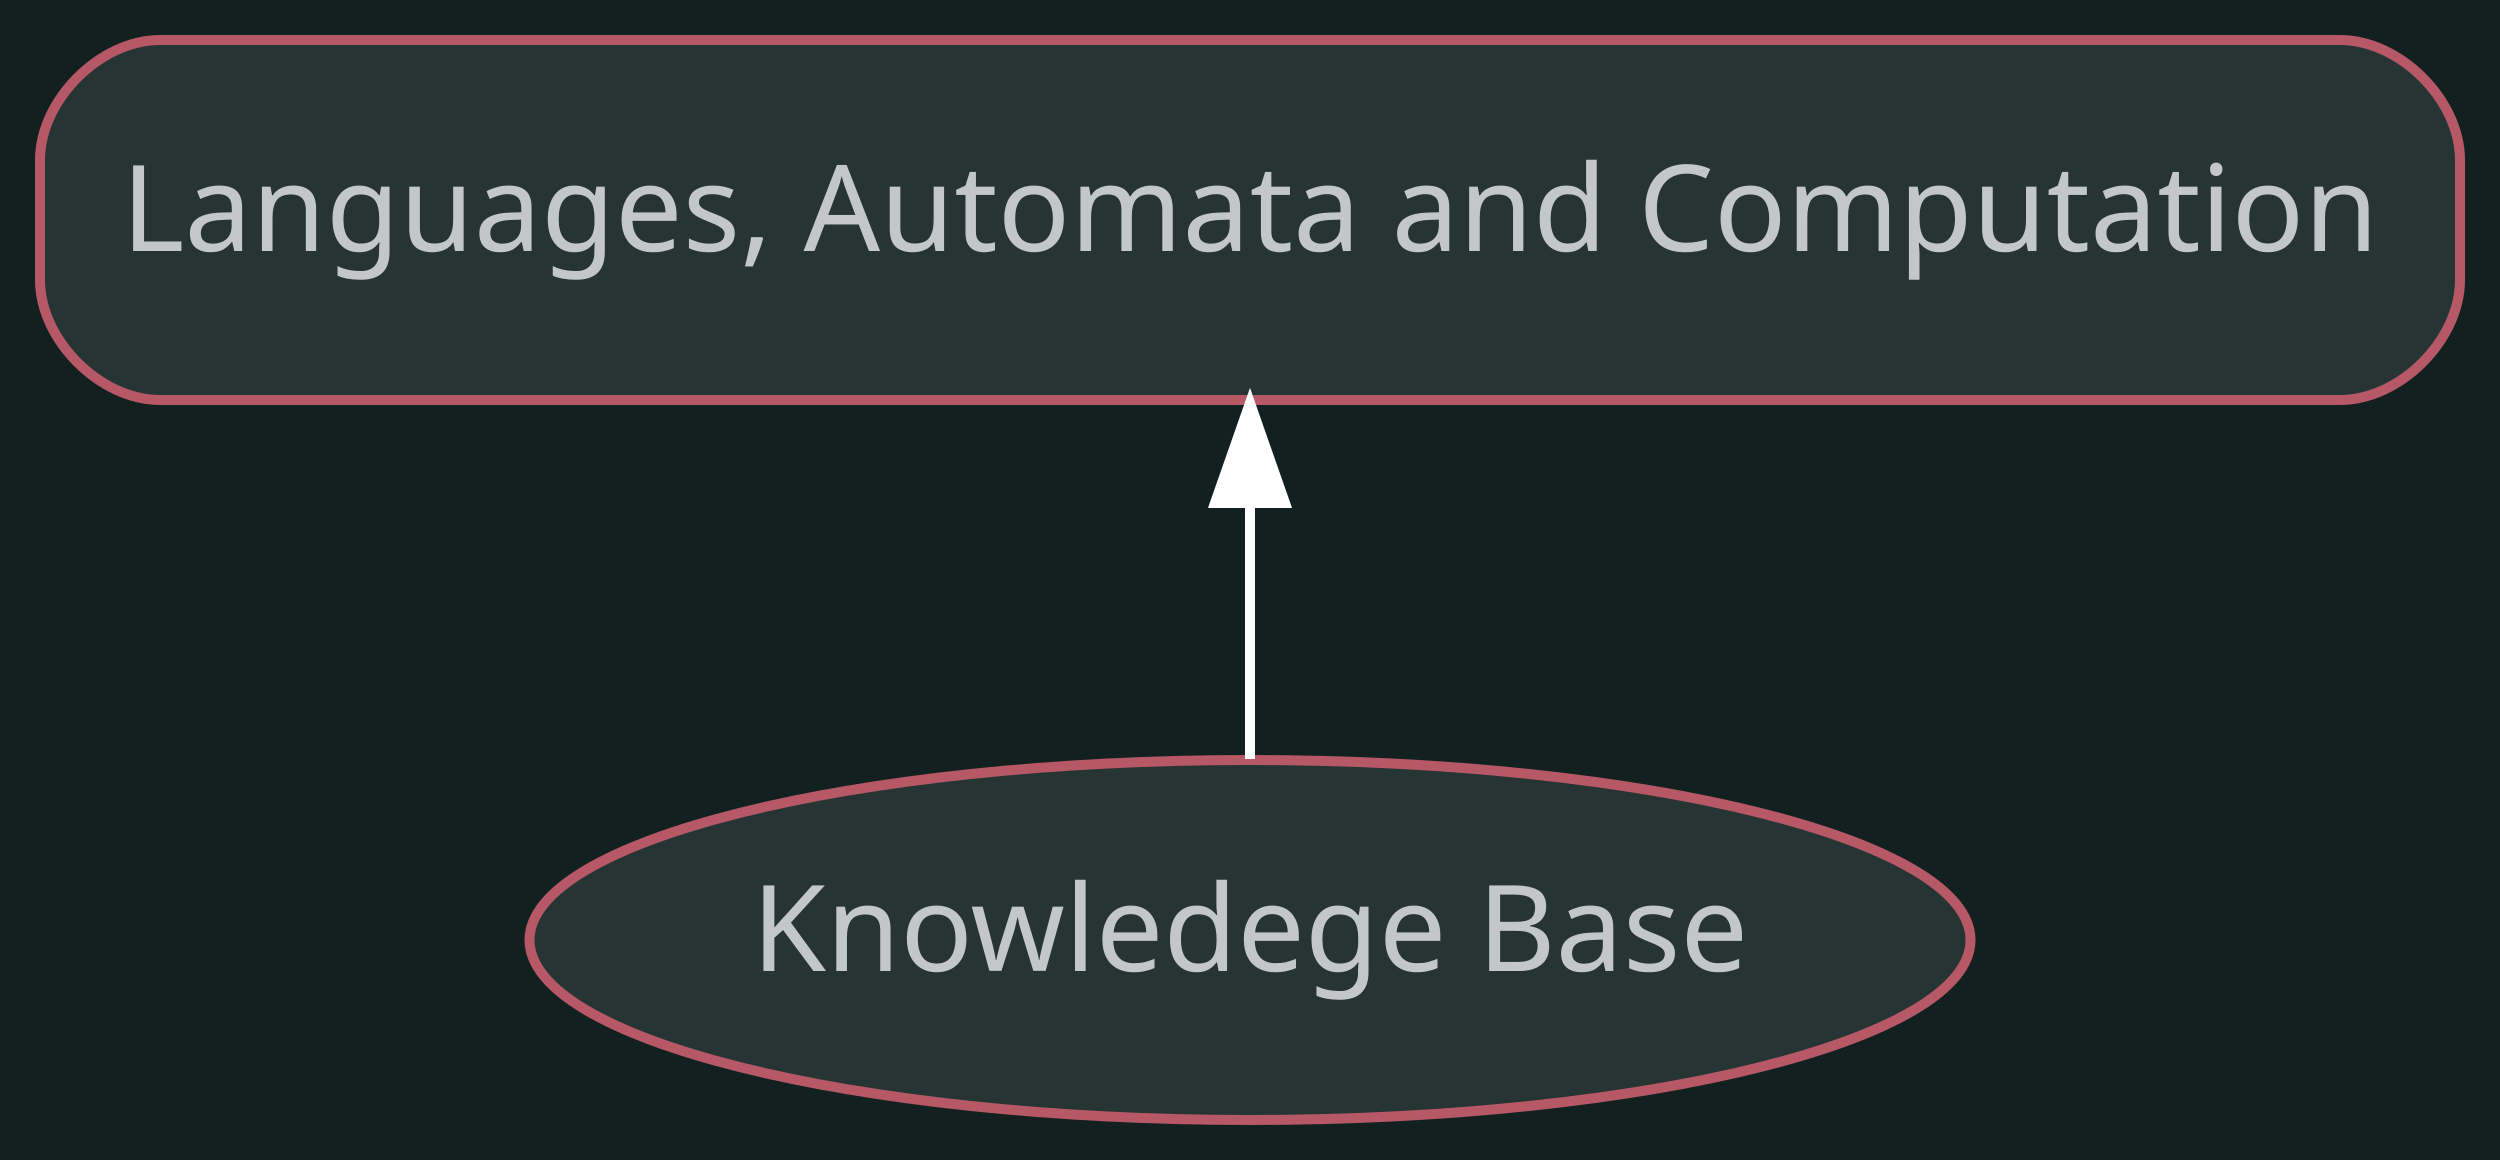
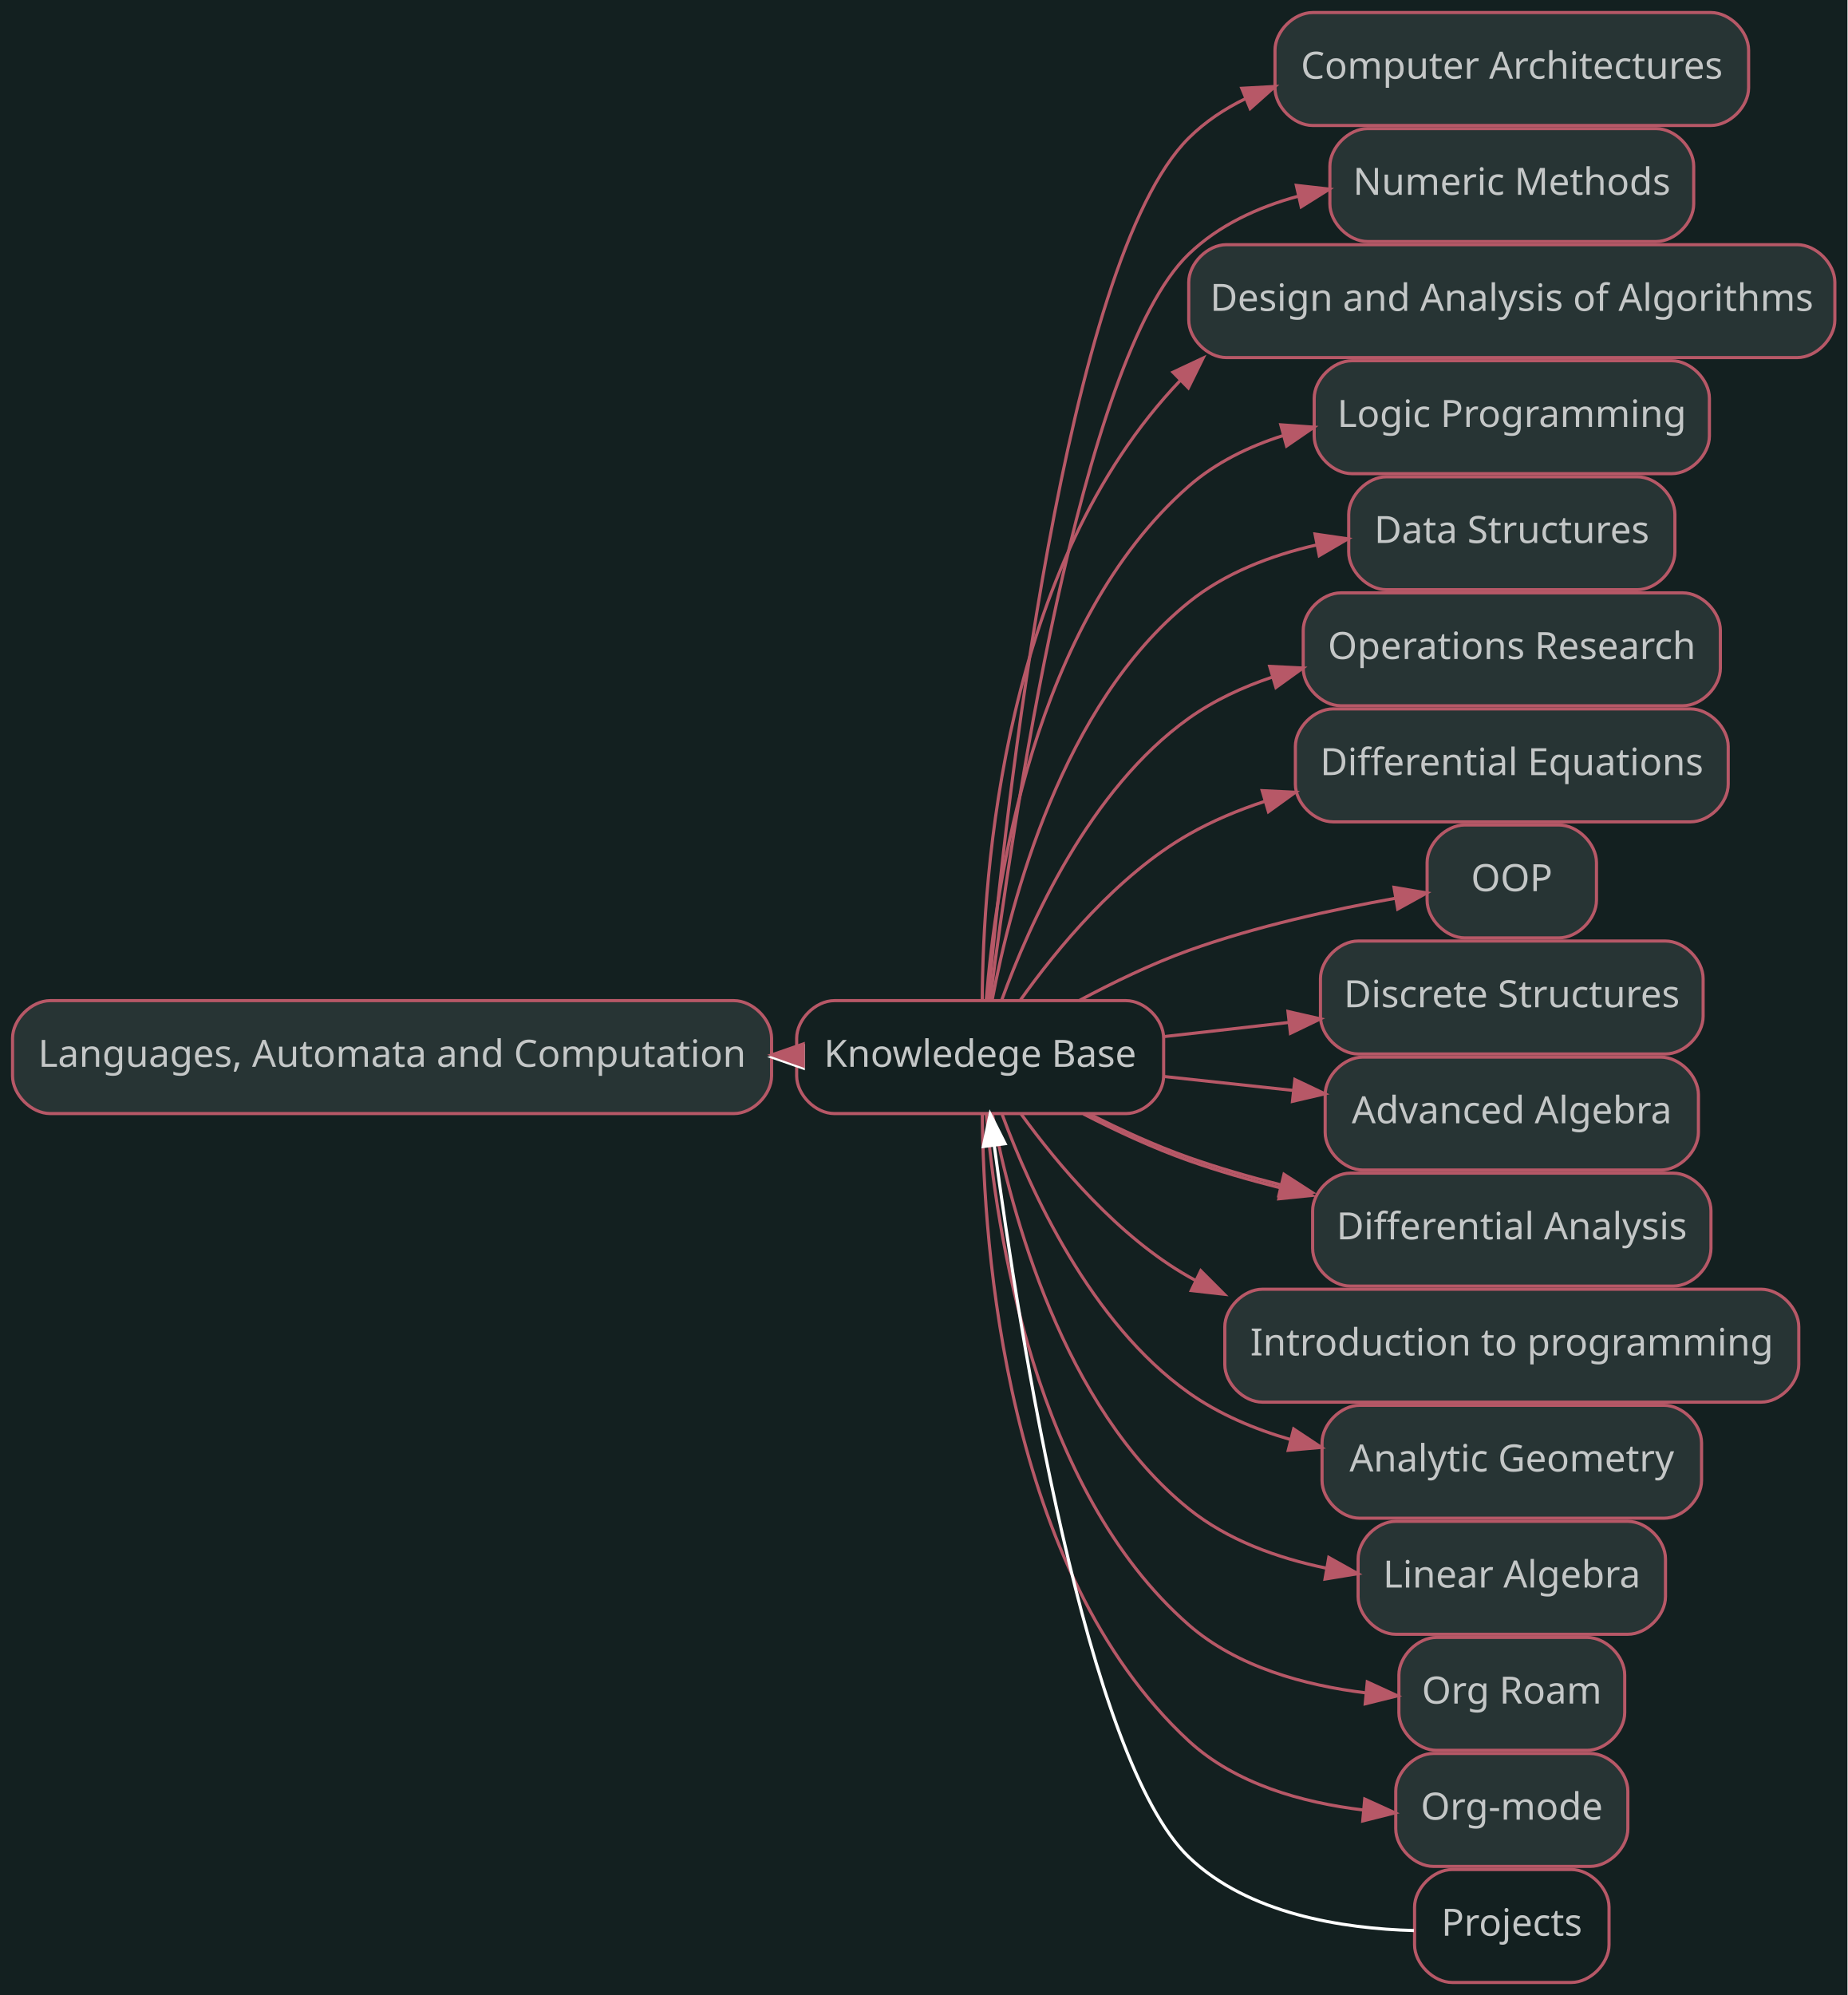
- <svg xmlns="http://www.w3.org/2000/svg" xmlns:xlink="http://www.w3.org/1999/xlink" width="250pt" height="116pt" viewBox="0.00 0.00 250.00 116.00">
-   <g id="page0,1_graph0" class="graph" transform="scale(1 1) rotate(0) translate(4 112)">
-     <polygon fill="#132020" stroke="transparent" points="-4,4 -4,-112 246,-112 246,4 -4,4" />
+ <svg xmlns="http://www.w3.org/2000/svg" xmlns:xlink="http://www.w3.org/1999/xlink" width="589pt" height="636pt" viewBox="0.00 0.00 589.00 636.00">
+   <g id="page0,1_graph0" class="graph" transform="scale(1 1) rotate(0) translate(4 632)">
+     <polygon fill="#132020" stroke="transparent" points="-4,4 -4,-632 585,-632 585,4 -4,4" />
    <g id="node1" class="node">
      <g id="a_node1">
        <a xlink:href="../Languages, Automata and Computation.html" xlink:title="Languages, Automata and Computation" target="_parent">
-           <path fill="#273434" stroke="#b75867" d="M230,-108C230,-108 12,-108 12,-108 6,-108 0,-102 0,-96 0,-96 0,-84 0,-84 0,-78 6,-72 12,-72 12,-72 230,-72 230,-72 236,-72 242,-78 242,-84 242,-84 242,-96 242,-96 242,-102 236,-108 230,-108" />
-           <text text-anchor="middle" x="121" y="-86.9" font-family="sans" font-size="12.00" fill="#c4c7c7">Languages, Automata and Computation</text>
+           <path fill="#273434" stroke="#b75867" d="M230,-313C230,-313 12,-313 12,-313 6,-313 0,-307 0,-301 0,-301 0,-289 0,-289 0,-283 6,-277 12,-277 12,-277 230,-277 230,-277 236,-277 242,-283 242,-289 242,-289 242,-301 242,-301 242,-307 236,-313 230,-313" />
+           <text text-anchor="middle" x="121" y="-291.9" font-family="sans" font-size="12.00" fill="#c4c7c7">Languages, Automata and Computation</text>
        </a>
      </g>
    </g>
    <g id="node2" class="node">
      <g id="a_node2">
        <a xlink:href="../Knowledege Base.html" xlink:title="Knowledege Base" target="_parent">
-           <ellipse fill="#273434" stroke="#b75867" cx="121" cy="-18" rx="72.05" ry="18" />
-           <text text-anchor="middle" x="121" y="-14.9" font-family="sans" font-size="12.00" fill="#c4c7c7">Knowledege Base</text>
+           <path fill="none" stroke="#b75867" d="M355,-313C355,-313 262,-313 262,-313 256,-313 250,-307 250,-301 250,-301 250,-289 250,-289 250,-283 256,-277 262,-277 262,-277 355,-277 355,-277 361,-277 367,-283 367,-289 367,-289 367,-301 367,-301 367,-307 361,-313 355,-313" />
+           <text text-anchor="middle" x="308.5" y="-291.9" font-family="sans" font-size="12.00" fill="#c4c7c7">Knowledege Base</text>
        </a>
      </g>
    </g>
    <g id="edge1" class="edge">
-       <path fill="none" stroke="#ffffff" d="M121,-61.67C121,-53.05 121,-43.79 121,-36.1" />
-       <polygon fill="#ffffff" stroke="#ffffff" points="117.5,-61.7 121,-71.7 124.5,-61.7 117.5,-61.7" />
+       <path fill="none" stroke="#ffffff" d="M249.45,-295C249.61,-295 249.77,-295 249.93,-295" />
+       <polygon fill="#ffffff" stroke="#ffffff" points="252.1,-291.5 242.1,-295 252.1,-298.5 252.1,-291.5" />
+     </g>
+     <g id="edge7" class="edge">
+       <path fill="none" stroke="#b75867" d="M249.93,-295.7C249.77,-295.7 249.61,-295.7 249.45,-295.7" />
+       <polygon fill="#b75867" stroke="#b75867" points="252.09,-292.19 242.1,-295.72 252.11,-299.19 252.09,-292.19" />
+     </g>
+     <g id="node3" class="node">
+       <g id="a_node3">
+         <a xlink:href="../Computer Architectures.html" xlink:title="Computer Architectures" target="_parent">
+           <path fill="#273434" stroke="#b75867" d="M541.5,-628C541.5,-628 414.5,-628 414.5,-628 408.5,-628 402.5,-622 402.5,-616 402.5,-616 402.5,-604 402.5,-604 402.5,-598 408.5,-592 414.5,-592 414.5,-592 541.5,-592 541.5,-592 547.5,-592 553.5,-598 553.5,-604 553.5,-604 553.5,-616 553.5,-616 553.5,-622 547.5,-628 541.5,-628" />
+           <text text-anchor="middle" x="478" y="-606.9" font-family="sans" font-size="12.00" fill="#c4c7c7">Computer Architectures</text>
+         </a>
+       </g>
+     </g>
+     <g id="edge2" class="edge">
+       <path fill="none" stroke="#b75867" d="M311.05,-313.3C316.33,-371.2 335.51,-548.8 375,-588 380.26,-593.22 386.44,-597.33 393.12,-600.56" />
+       <polygon fill="#b75867" stroke="#b75867" points="391.91,-603.85 402.49,-604.43 394.59,-597.38 391.91,-603.85" />
+     </g>
+     <g id="node4" class="node">
+       <g id="a_node4">
+         <a xlink:href="../Numeric Methods.html" xlink:title="Numeric Methods" target="_parent">
+           <path fill="#273434" stroke="#b75867" d="M524,-591C524,-591 432,-591 432,-591 426,-591 420,-585 420,-579 420,-579 420,-567 420,-567 420,-561 426,-555 432,-555 432,-555 524,-555 524,-555 530,-555 536,-561 536,-567 536,-567 536,-579 536,-579 536,-585 530,-591 524,-591" />
+           <text text-anchor="middle" x="478" y="-569.9" font-family="sans" font-size="12.00" fill="#c4c7c7">Numeric Methods</text>
+         </a>
+       </g>
+     </g>
+     <g id="edge3" class="edge">
+       <path fill="none" stroke="#b75867" d="M311.68,-313.21C318.35,-366.01 340.21,-517.51 375,-551 384.57,-560.21 397.02,-565.95 409.92,-569.45" />
+       <polygon fill="#b75867" stroke="#b75867" points="409.31,-572.9 419.83,-571.71 410.86,-566.08 409.31,-572.9" />
+     </g>
+     <g id="node5" class="node">
+       <g id="a_node5">
+         <a xlink:href="../Design and Analysis of Algorithms.html" xlink:title="Design and Analysis of Algorithms" target="_parent">
+           <path fill="#273434" stroke="#b75867" d="M569,-554C569,-554 387,-554 387,-554 381,-554 375,-548 375,-542 375,-542 375,-530 375,-530 375,-524 381,-518 387,-518 387,-518 569,-518 569,-518 575,-518 581,-524 581,-530 581,-530 581,-542 581,-542 581,-548 575,-554 569,-554" />
+           <text text-anchor="middle" x="478" y="-532.9" font-family="sans" font-size="12.00" fill="#c4c7c7">Design and Analysis of Algorithms</text>
+         </a>
+       </g>
+     </g>
+     <g id="edge4" class="edge">
+       <path fill="none" stroke="#b75867" d="M309.16,-313.17C309.41,-353.56 315.76,-451.64 372.41,-510.82" />
+       <polygon fill="#b75867" stroke="#b75867" points="369.98,-513.34 379.57,-517.84 374.88,-508.34 369.98,-513.34" />
+     </g>
+     <g id="node6" class="node">
+       <g id="a_node6">
+         <a xlink:href="../Logic Programming.html" xlink:title="Logic Programming" target="_parent">
+           <path fill="#273434" stroke="#b75867" d="M529,-517C529,-517 427,-517 427,-517 421,-517 415,-511 415,-505 415,-505 415,-493 415,-493 415,-487 421,-481 427,-481 427,-481 529,-481 529,-481 535,-481 541,-487 541,-493 541,-493 541,-505 541,-505 541,-511 535,-517 529,-517" />
+           <text text-anchor="middle" x="478" y="-495.9" font-family="sans" font-size="12.00" fill="#c4c7c7">Logic Programming</text>
+         </a>
+       </g>
+     </g>
+     <g id="edge5" class="edge">
+       <path fill="none" stroke="#b75867" d="M310.44,-313.16C313.39,-350 325.47,-433.66 375,-477 383.59,-484.52 394.14,-489.67 405.15,-493.16" />
+       <polygon fill="#b75867" stroke="#b75867" points="404.35,-496.57 414.92,-495.82 406.19,-489.82 404.35,-496.57" />
+     </g>
+     <g id="node7" class="node">
+       <g id="a_node7">
+         <a xlink:href="../Data Structures.html" xlink:title="Data Structures" target="_parent">
+           <path fill="#273434" stroke="#b75867" d="M518,-480C518,-480 438,-480 438,-480 432,-480 426,-474 426,-468 426,-468 426,-456 426,-456 426,-450 432,-444 438,-444 438,-444 518,-444 518,-444 524,-444 530,-450 530,-456 530,-456 530,-468 530,-468 530,-474 524,-480 518,-480" />
+           <text text-anchor="middle" x="478" y="-458.9" font-family="sans" font-size="12.00" fill="#c4c7c7">Data Structures</text>
+         </a>
+       </g>
+     </g>
+     <g id="edge6" class="edge">
+       <path fill="none" stroke="#b75867" d="M312.36,-313.35C318.21,-344.46 334.6,-407.37 375,-440 386.56,-449.34 401.2,-454.95 415.74,-458.27" />
+       <polygon fill="#b75867" stroke="#b75867" points="415.27,-461.74 425.76,-460.22 416.61,-454.87 415.27,-461.74" />
+     </g>
+     <g id="node8" class="node">
+       <g id="a_node8">
+         <a xlink:href="../Operations Research.html" xlink:title="Operations Research" target="_parent">
+           <path fill="#273434" stroke="#b75867" d="M532.5,-443C532.5,-443 423.5,-443 423.5,-443 417.5,-443 411.5,-437 411.5,-431 411.5,-431 411.5,-419 411.5,-419 411.5,-413 417.5,-407 423.5,-407 423.5,-407 532.5,-407 532.5,-407 538.5,-407 544.5,-413 544.5,-419 544.5,-419 544.5,-431 544.5,-431 544.5,-437 538.5,-443 532.5,-443" />
+           <text text-anchor="middle" x="478" y="-421.9" font-family="sans" font-size="12.00" fill="#c4c7c7">Operations Research</text>
+         </a>
+       </g>
+     </g>
+     <g id="edge8" class="edge">
+       <path fill="none" stroke="#b75867" d="M315.33,-313.07C324.18,-337.47 343.39,-380.48 375,-403 383.02,-408.72 392.24,-413 401.78,-416.19" />
+       <polygon fill="#b75867" stroke="#b75867" points="400.81,-419.56 411.4,-419.04 402.8,-412.84 400.81,-419.56" />
+     </g>
+     <g id="node9" class="node">
+       <g id="a_node9">
+         <a xlink:href="../Differential Equations.html" xlink:title="Differential Equations" target="_parent">
+           <path fill="#273434" stroke="#b75867" d="M535,-406C535,-406 421,-406 421,-406 415,-406 409,-400 409,-394 409,-394 409,-382 409,-382 409,-376 415,-370 421,-370 421,-370 535,-370 535,-370 541,-370 547,-376 547,-382 547,-382 547,-394 547,-394 547,-400 541,-406 535,-406" />
+           <text text-anchor="middle" x="478" y="-384.9" font-family="sans" font-size="12.00" fill="#c4c7c7">Differential Equations</text>
+         </a>
+       </g>
+     </g>
+     <g id="edge9" class="edge">
+       <path fill="none" stroke="#b75867" d="M321.28,-313.1C332.93,-329.5 352.28,-353.02 375,-366 382.54,-370.31 390.84,-373.78 399.34,-376.56" />
+       <polygon fill="#b75867" stroke="#b75867" points="398.42,-379.94 409,-379.43 400.41,-373.23 398.42,-379.94" />
+     </g>
+     <g id="node10" class="node">
+       <g id="a_node10">
+         <a xlink:href="../OOP.html" xlink:title="OOP" target="_parent">
+           <path fill="#273434" stroke="#b75867" d="M493,-369C493,-369 463,-369 463,-369 457,-369 451,-363 451,-357 451,-357 451,-345 451,-345 451,-339 457,-333 463,-333 463,-333 493,-333 493,-333 499,-333 505,-339 505,-345 505,-345 505,-357 505,-357 505,-363 499,-369 493,-369" />
+           <text text-anchor="middle" x="478" y="-347.9" font-family="sans" font-size="12.00" fill="#c4c7c7">OOP</text>
+         </a>
+       </g>
+     </g>
+     <g id="edge10" class="edge">
+       <path fill="none" stroke="#b75867" d="M340.05,-313.01C350.82,-318.77 363.19,-324.75 375,-329 396.34,-336.68 421.19,-342.11 441.03,-345.66" />
+       <polygon fill="#b75867" stroke="#b75867" points="440.45,-349.11 450.9,-347.34 441.63,-342.21 440.45,-349.11" />
+     </g>
+     <g id="node11" class="node">
+       <g id="a_node11">
+         <a xlink:href="../Discrete Structures.html" xlink:title="Discrete Structures" target="_parent">
+           <path fill="#273434" stroke="#b75867" d="M527,-332C527,-332 429,-332 429,-332 423,-332 417,-326 417,-320 417,-320 417,-308 417,-308 417,-302 423,-296 429,-296 429,-296 527,-296 527,-296 533,-296 539,-302 539,-308 539,-308 539,-320 539,-320 539,-326 533,-332 527,-332" />
+           <text text-anchor="middle" x="478" y="-310.9" font-family="sans" font-size="12.00" fill="#c4c7c7">Discrete Structures</text>
+         </a>
+       </g>
+     </g>
+     <g id="edge11" class="edge">
+       <path fill="none" stroke="#b75867" d="M367.14,-301.54C379.96,-302.99 393.69,-304.55 406.95,-306.05" />
+       <polygon fill="#b75867" stroke="#b75867" points="406.64,-309.54 416.97,-307.19 407.43,-302.59 406.64,-309.54" />
+     </g>
+     <g id="node12" class="node">
+       <g id="a_node12">
+         <a xlink:href="../Advanced Algebra.html" xlink:title="Advanced Algebra" target="_parent">
+           <path fill="#273434" stroke="#b75867" d="M525.5,-295C525.5,-295 430.5,-295 430.5,-295 424.5,-295 418.5,-289 418.5,-283 418.5,-283 418.5,-271 418.5,-271 418.5,-265 424.5,-259 430.5,-259 430.5,-259 525.5,-259 525.5,-259 531.5,-259 537.5,-265 537.5,-271 537.5,-271 537.5,-283 537.5,-283 537.5,-289 531.5,-295 525.5,-295" />
+           <text text-anchor="middle" x="478" y="-273.9" font-family="sans" font-size="12.00" fill="#c4c7c7">Advanced Algebra</text>
+         </a>
+       </g>
+     </g>
+     <g id="edge12" class="edge">
+       <path fill="none" stroke="#b75867" d="M367.14,-288.81C380.34,-287.39 394.5,-285.87 408.11,-284.4" />
+       <polygon fill="#b75867" stroke="#b75867" points="408.83,-287.85 418.4,-283.3 408.08,-280.89 408.83,-287.85" />
+     </g>
+     <g id="node13" class="node">
+       <g id="a_node13">
+         <a xlink:href="../Differential Analysis.html" xlink:title="Differential Analysis" target="_parent">
+           <path fill="#273434" stroke="#b75867" d="M529.5,-258C529.5,-258 426.5,-258 426.5,-258 420.5,-258 414.5,-252 414.5,-246 414.5,-246 414.5,-234 414.5,-234 414.5,-228 420.5,-222 426.5,-222 426.5,-222 529.5,-222 529.5,-222 535.5,-222 541.5,-228 541.5,-234 541.5,-234 541.5,-246 541.5,-246 541.5,-252 535.5,-258 529.5,-258" />
+           <text text-anchor="middle" x="478" y="-236.9" font-family="sans" font-size="12.00" fill="#c4c7c7">Differential Analysis</text>
+         </a>
+       </g>
+     </g>
+     <g id="edge13" class="edge">
+       <path fill="none" stroke="#b75867" d="M341.43,-276.87C351.89,-271.49 363.71,-265.99 375,-262 384.35,-258.7 394.37,-255.8 404.34,-253.29" />
+       <polygon fill="#b75867" stroke="#b75867" points="405.36,-256.64 414.27,-250.9 403.73,-249.83 405.36,-256.64" />
+     </g>
+     <g id="edge17" class="edge">
+       <path fill="none" stroke="#b75867" d="M343.11,-276.97C353.14,-271.91 364.31,-266.77 375,-263 384.35,-259.7 394.37,-256.8 404.34,-254.28" />
+       <polygon fill="#b75867" stroke="#b75867" points="405.37,-257.63 414.27,-251.88 403.72,-250.82 405.37,-257.63" />
+     </g>
+     <g id="node14" class="node">
+       <g id="a_node14">
+         <a xlink:href="../Introduction to programming.html" xlink:title="Introduction to programming" target="_parent">
+           <path fill="#273434" stroke="#b75867" d="M557.5,-221C557.5,-221 398.5,-221 398.5,-221 392.5,-221 386.5,-215 386.5,-209 386.5,-209 386.5,-197 386.5,-197 386.5,-191 392.5,-185 398.5,-185 398.5,-185 557.5,-185 557.5,-185 563.5,-185 569.5,-191 569.5,-197 569.5,-197 569.5,-209 569.5,-209 569.5,-215 563.5,-221 557.5,-221" />
+           <text text-anchor="middle" x="478" y="-199.9" font-family="sans" font-size="12.00" fill="#c4c7c7">Introduction to programming</text>
+         </a>
+       </g>
+     </g>
+     <g id="edge14" class="edge">
+       <path fill="none" stroke="#b75867" d="M321.56,-276.85C333.28,-260.7 352.56,-237.72 375,-225 375.68,-224.61 376.37,-224.24 377.06,-223.86" />
+       <polygon fill="#b75867" stroke="#b75867" points="378.84,-226.89 386.33,-219.39 375.8,-220.58 378.84,-226.89" />
+     </g>
+     <g id="node15" class="node">
+       <g id="a_node15">
+         <a xlink:href="../Analytic Geometry.html" xlink:title="Analytic Geometry" target="_parent">
+           <path fill="#273434" stroke="#b75867" d="M526.5,-184C526.5,-184 429.5,-184 429.5,-184 423.5,-184 417.5,-178 417.5,-172 417.5,-172 417.5,-160 417.5,-160 417.5,-154 423.5,-148 429.5,-148 429.5,-148 526.5,-148 526.5,-148 532.5,-148 538.5,-154 538.5,-160 538.5,-160 538.5,-172 538.5,-172 538.5,-178 532.5,-184 526.5,-184" />
+           <text text-anchor="middle" x="478" y="-162.9" font-family="sans" font-size="12.00" fill="#c4c7c7">Analytic Geometry</text>
+         </a>
+       </g>
+     </g>
+     <g id="edge15" class="edge">
+       <path fill="none" stroke="#b75867" d="M315.53,-276.68C324.5,-252.44 343.73,-210.18 375,-188 384.64,-181.16 395.99,-176.38 407.55,-173.05" />
+       <polygon fill="#b75867" stroke="#b75867" points="408.45,-176.44 417.28,-170.58 406.73,-169.65 408.45,-176.44" />
+     </g>
+     <g id="node16" class="node">
+       <g id="a_node16">
+         <a xlink:href="../Linear Algebra.html" xlink:title="Linear Algebra" target="_parent">
+           <path fill="#273434" stroke="#b75867" d="M515,-147C515,-147 441,-147 441,-147 435,-147 429,-141 429,-135 429,-135 429,-123 429,-123 429,-117 435,-111 441,-111 441,-111 515,-111 515,-111 521,-111 527,-117 527,-123 527,-123 527,-135 527,-135 527,-141 521,-147 515,-147" />
+           <text text-anchor="middle" x="478" y="-125.9" font-family="sans" font-size="12.00" fill="#c4c7c7">Linear Algebra</text>
+         </a>
+       </g>
+     </g>
+     <g id="edge16" class="edge">
+       <path fill="none" stroke="#b75867" d="M312.4,-276.77C318.31,-245.87 334.79,-183.39 375,-151 387.38,-141.02 403.26,-135.3 418.79,-132.09" />
+       <polygon fill="#b75867" stroke="#b75867" points="419.65,-135.49 428.9,-130.32 418.45,-128.6 419.65,-135.49" />
+     </g>
+     <g id="node17" class="node">
+       <g id="a_node17">
+         <a xlink:href="../Org Roam.html" xlink:title="Org Roam" target="_parent">
+           <path fill="#273434" stroke="#b75867" d="M502,-110C502,-110 454,-110 454,-110 448,-110 442,-104 442,-98 442,-98 442,-86 442,-86 442,-80 448,-74 454,-74 454,-74 502,-74 502,-74 508,-74 514,-80 514,-86 514,-86 514,-98 514,-98 514,-104 508,-110 502,-110" />
+           <text text-anchor="middle" x="478" y="-88.9" font-family="sans" font-size="12.00" fill="#c4c7c7">Org Roam</text>
+         </a>
+       </g>
+     </g>
+     <g id="edge18" class="edge">
+       <path fill="none" stroke="#b75867" d="M310.48,-276.93C313.48,-240.3 325.67,-157.09 375,-114 390.38,-100.56 412,-94.7 431.37,-92.33" />
+       <polygon fill="#b75867" stroke="#b75867" points="431.92,-95.8 441.55,-91.38 431.27,-88.83 431.92,-95.8" />
+     </g>
+     <g id="node18" class="node">
+       <g id="a_node18">
+         <a xlink:href="../Org-mode.html" xlink:title="Org-mode" target="_parent">
+           <path fill="#273434" stroke="#b75867" d="M503,-73C503,-73 453,-73 453,-73 447,-73 441,-67 441,-61 441,-61 441,-49 441,-49 441,-43 447,-37 453,-37 453,-37 503,-37 503,-37 509,-37 515,-43 515,-49 515,-49 515,-61 515,-61 515,-67 509,-73 503,-73" />
+           <text text-anchor="middle" x="478" y="-51.9" font-family="sans" font-size="12.00" fill="#c4c7c7">Org-mode</text>
+         </a>
+       </g>
+     </g>
+     <g id="edge19" class="edge">
+       <path fill="none" stroke="#b75867" d="M309.19,-276.91C309.51,-235.06 316.5,-131.03 375,-77 389.89,-63.25 411.25,-57.31 430.58,-54.99" />
+       <polygon fill="#b75867" stroke="#b75867" points="431.11,-58.46 440.75,-54.07 430.48,-51.49 431.11,-58.46" />
+     </g>
+     <g id="node19" class="node">
+       <g id="a_node19">
+         <a xlink:href="../Projects.html" xlink:title="Projects" target="_parent">
+           <path fill="none" stroke="#b75867" d="M497,-36C497,-36 459,-36 459,-36 453,-36 447,-30 447,-24 447,-24 447,-12 447,-12 447,-6 453,0 459,0 459,0 497,0 497,0 503,0 509,-6 509,-12 509,-12 509,-24 509,-24 509,-30 503,-36 497,-36" />
+           <text text-anchor="middle" x="478" y="-14.9" font-family="sans" font-size="12.00" fill="#c4c7c7">Projects</text>
+         </a>
+       </g>
+     </g>
+     <g id="edge20" class="edge">
+       <path fill="none" stroke="#ffffff" d="M313.02,-266.64C321,-206.98 342.36,-71.39 375,-40 393.93,-21.79 424.14,-17.15 446.78,-16.55" />
+       <polygon fill="#ffffff" stroke="#ffffff" points="309.51,-266.49 311.69,-276.86 316.45,-267.4 309.51,-266.49" />
    </g>
  </g>
</svg>
